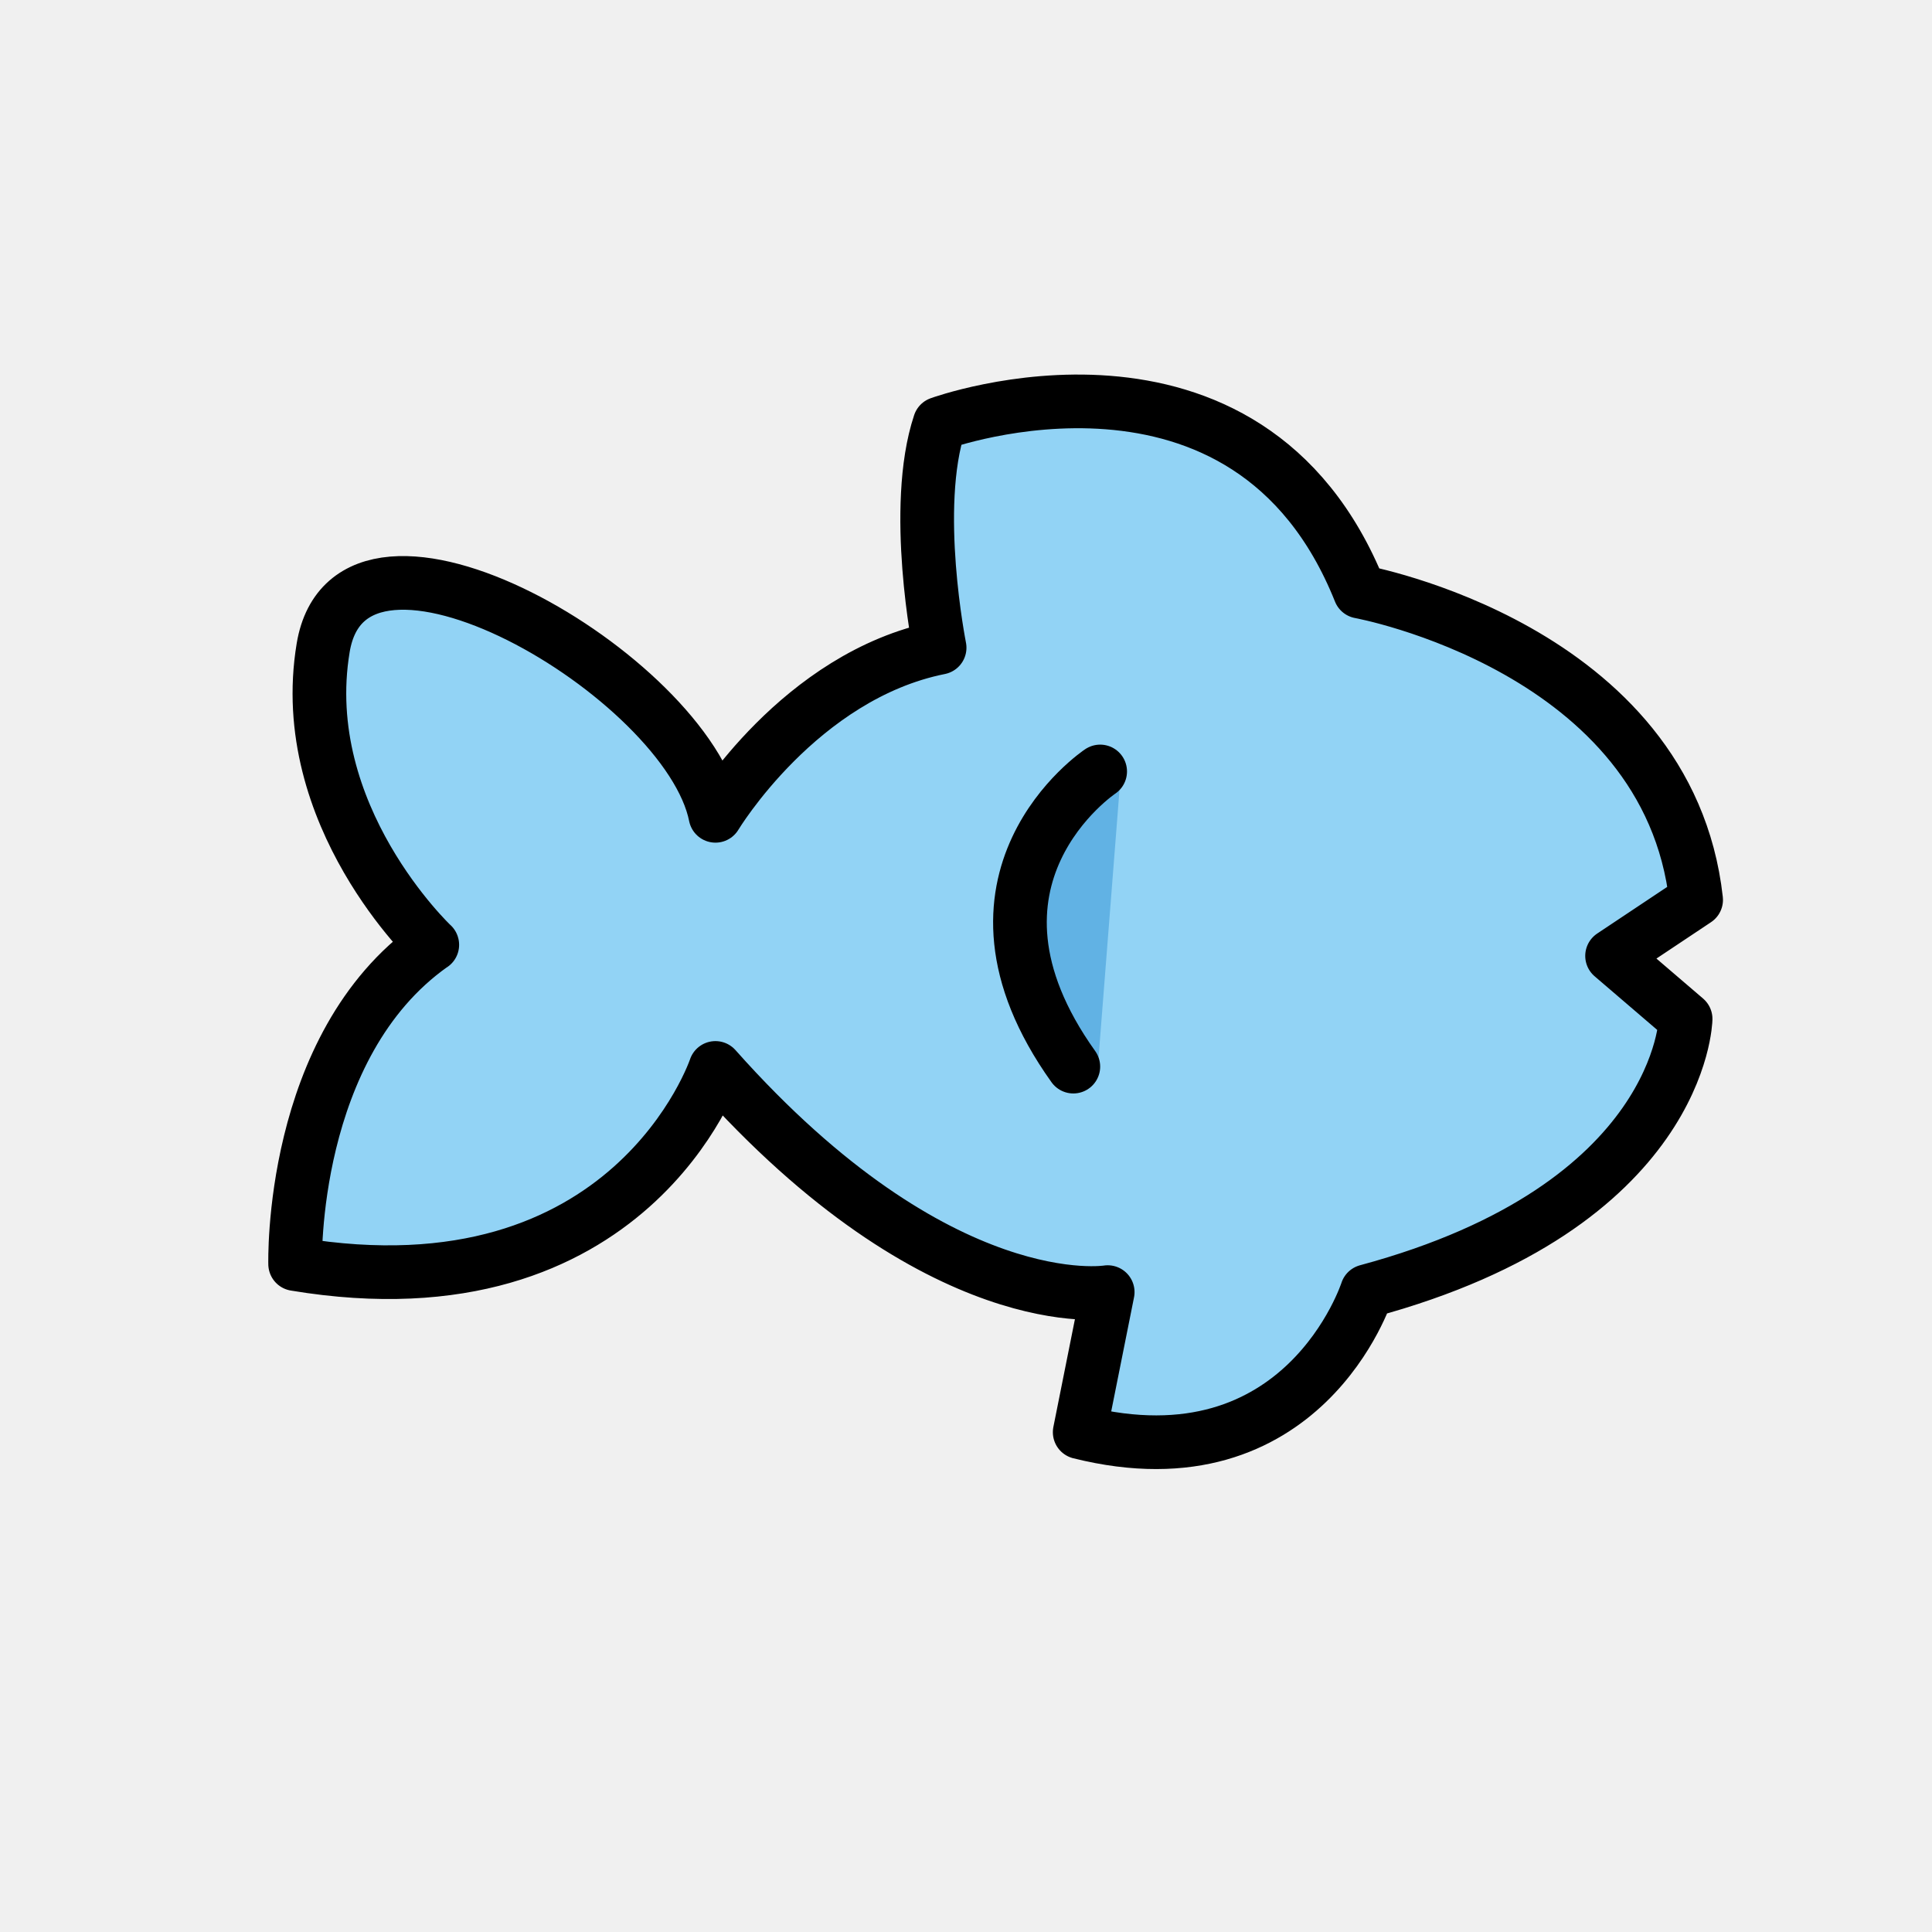
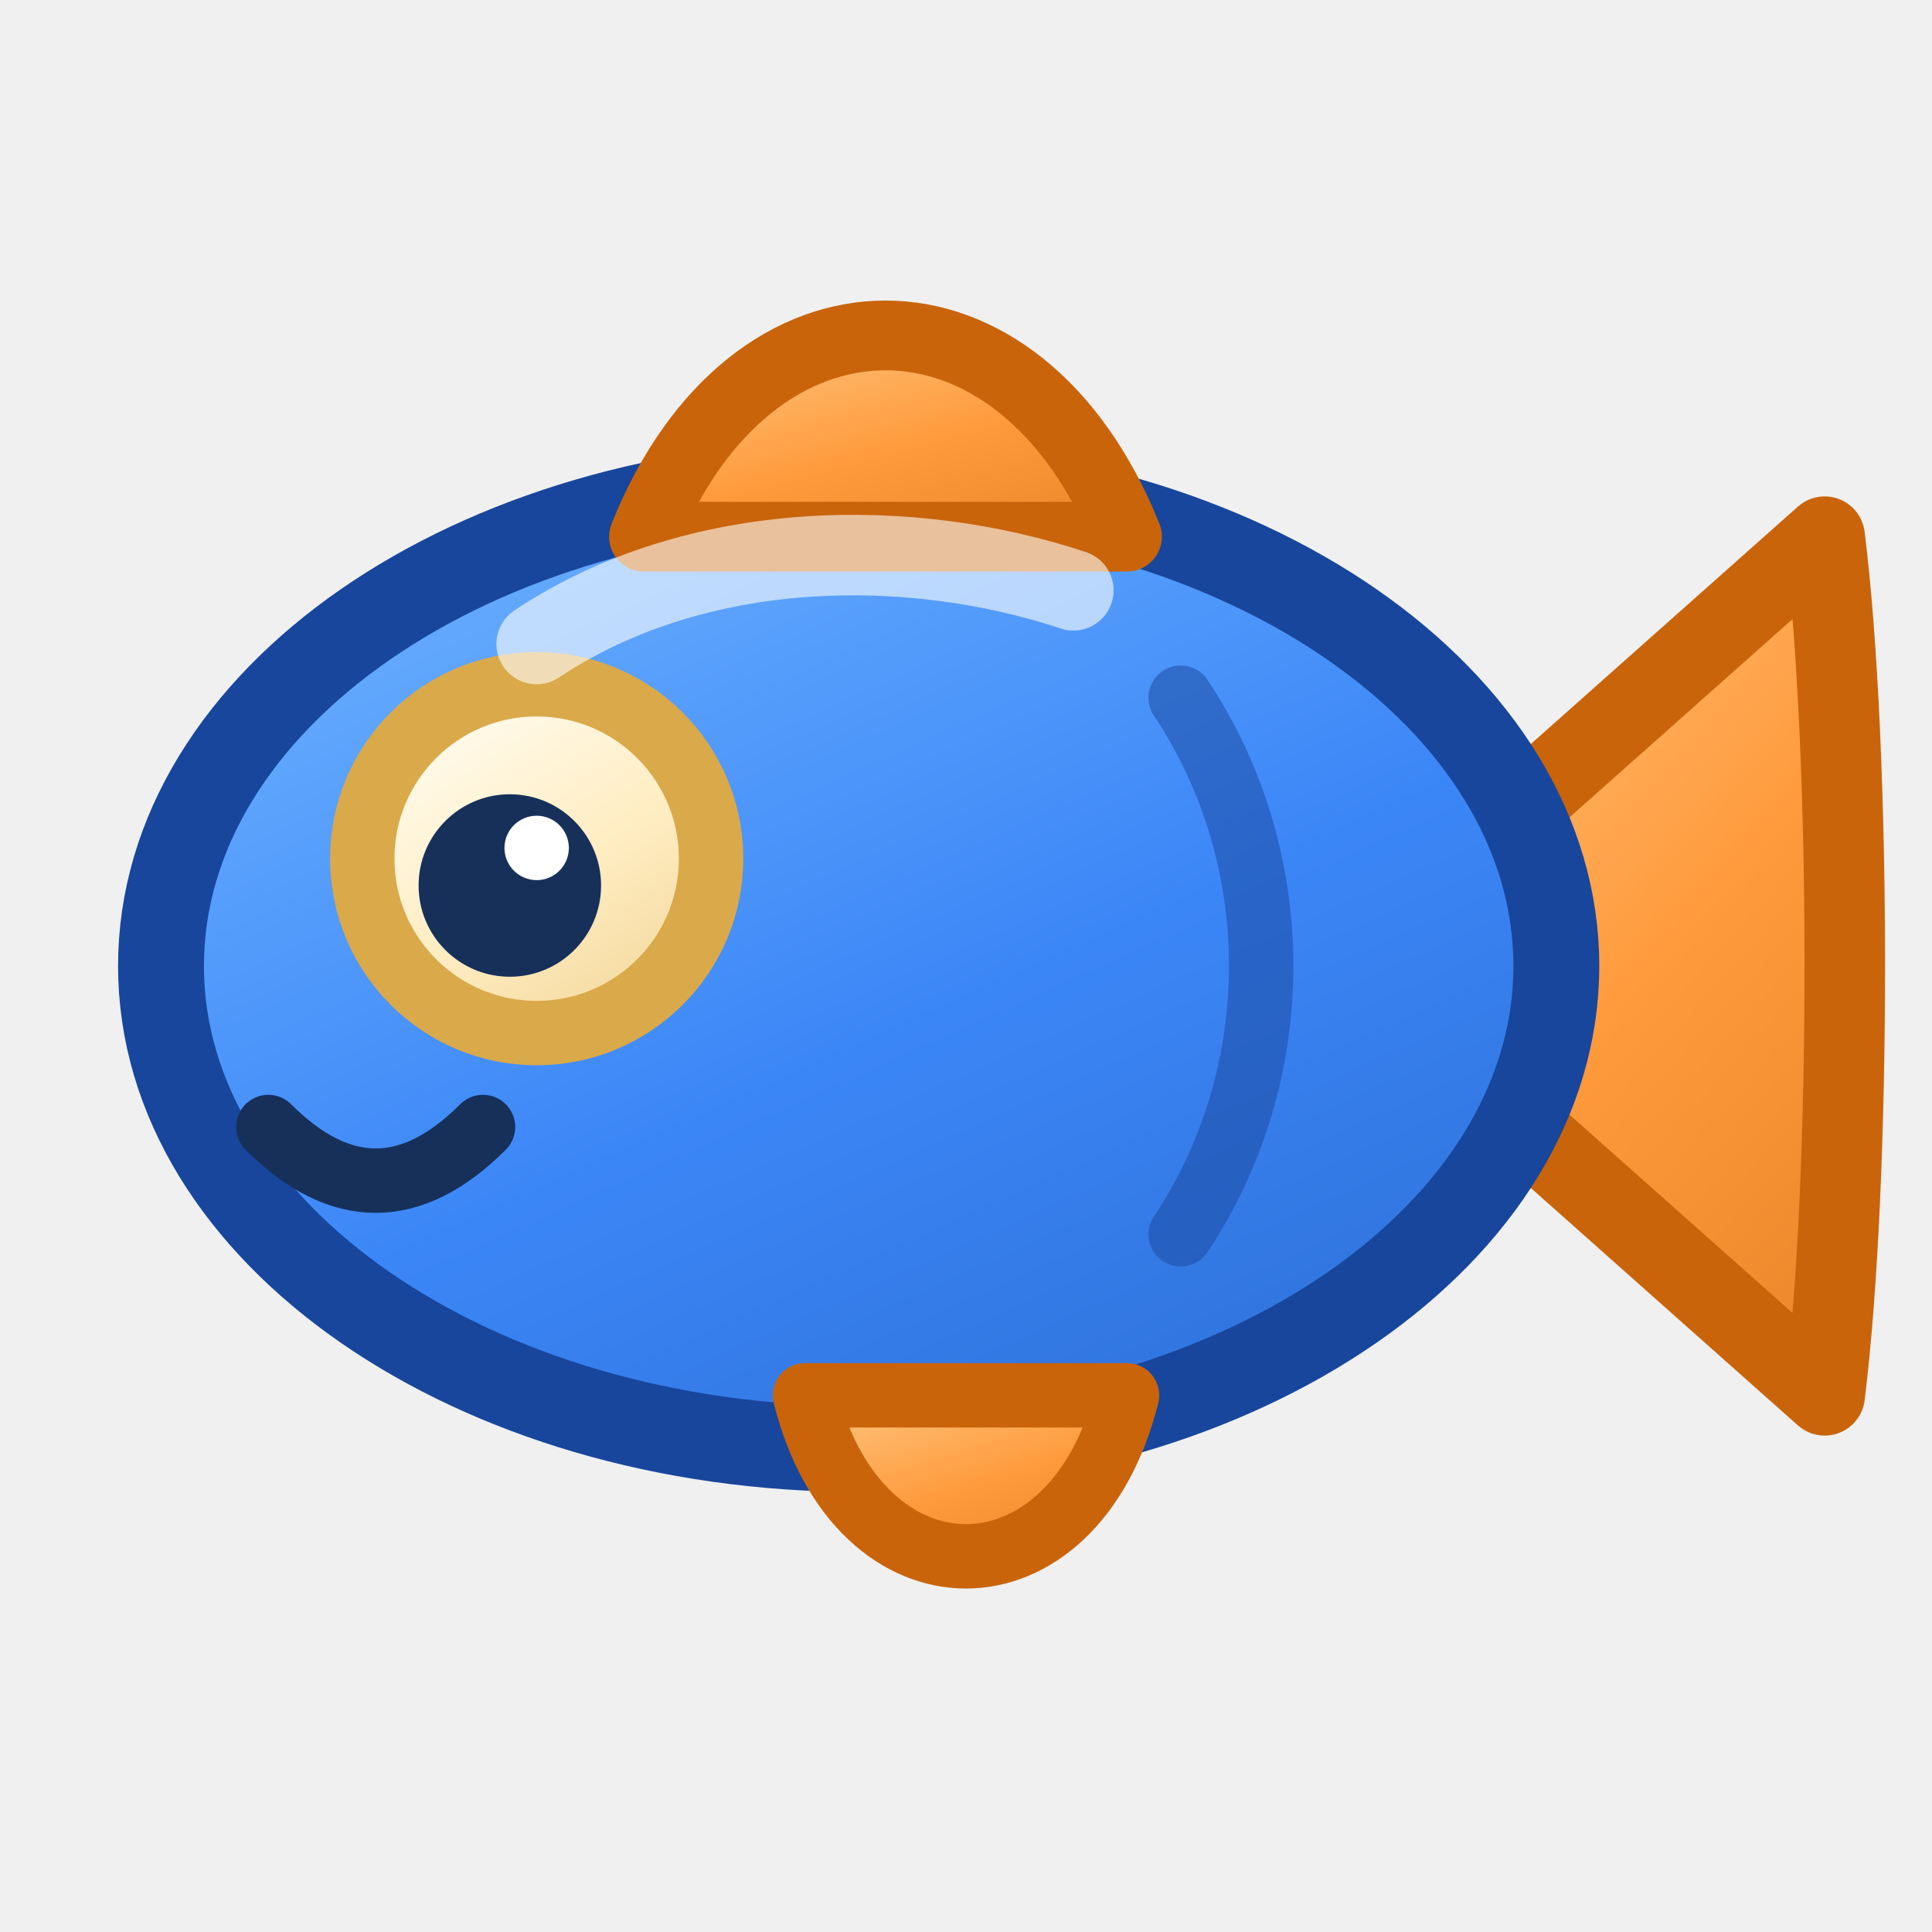
- <svg xmlns="http://www.w3.org/2000/svg" id="emoji" viewBox="0 0 72 72">
-   <g id="color">
-     <path fill="#92d3f5" d="m16.11,35.211s-5.11-4.807-4.066-11.073,13.575,1.044,14.619,6.265c0,0,3.133-5.221,8.354-6.265,0,0-1.044-5.221,0-8.354,0,0,11.486-4.177,15.663,6.265,0,0,11.486,2.088,12.53,11.486l-3.133,2.088,2.741,2.349s-.126,6.981-11.876,10.147c0,0-2.352,7.343-10.705,5.255l1.044-5.221s-6.265,1.044-14.619-8.354c0,0-3.133,9.398-15.663,7.309,0,0-.222-8.137,5.11-11.9Z" />
-     <path fill="#61b2e4" d="m41.781,28.668s-7.866,4.343-.865,11.048" />
-   </g>
-   <g id="line">
-     <path fill="none" stroke="#000" stroke-linecap="round" stroke-linejoin="round" stroke-width="2" d="m16.11,35.211s-5.11-4.807-4.066-11.073,13.575,1.044,14.619,6.265c0,0,3.133-5.221,8.354-6.265,0,0-1.044-5.221,0-8.354,0,0,11.486-4.177,15.663,6.265,0,0,11.486,2.088,12.53,11.486l-3.133,2.088,2.741,2.349s-.126,6.981-11.876,10.147c0,0-2.352,7.343-10.705,5.255l1.044-5.221s-6.265,1.044-14.619-8.354c0,0-3.133,9.398-15.663,7.309,0,0-.222-8.137,5.11-11.9Z" />
-     <path fill="none" stroke="#000" stroke-linecap="round" stroke-linejoin="round" stroke-width="2" d="m41,28.75s-6,4-1,11" />
-   </g>
+ <svg xmlns="http://www.w3.org/2000/svg" viewBox="0 0 72 72" width="72" height="72">
+   <defs>
+     <linearGradient id="g-blue" x1="0.2" y1="0" x2="0.85" y2="1">
+       <stop offset="0" stop-color="#6bb0ff" />
+       <stop offset="0.55" stop-color="#3b86f7" />
+       <stop offset="1" stop-color="#2e70d7" />
+     </linearGradient>
+     <linearGradient id="g-cream" x1="0.2" y1="0" x2="0.85" y2="1">
+       <stop offset="0" stop-color="#fffdf4" />
+       <stop offset="0.55" stop-color="#ffedc2" />
+       <stop offset="1" stop-color="#f2d598" />
+     </linearGradient>
+     <linearGradient id="g-orange" x1="0.2" y1="0" x2="0.85" y2="1">
+       <stop offset="0" stop-color="#ffc27a" />
+       <stop offset="0.55" stop-color="#ff9a3c" />
+       <stop offset="1" stop-color="#ec872b" />
+     </linearGradient>
+   </defs>
+   <path d="M50 36L68 20C69 28 69 44 68 52z" fill="url(#g-orange)" stroke="#c9640b" stroke-width="3" stroke-linejoin="round" stroke-linecap="round" />
+   <ellipse cx="32" cy="36" rx="26" ry="18" fill="url(#g-blue)" stroke="#17469c" stroke-width="3.2" />
+   <path d="M24 20C28 10 38 10 42 20z" fill="url(#g-orange)" stroke="#c9640b" stroke-width="2.6" stroke-linejoin="round" stroke-linecap="round" />
+   <path d="M30 52C32 60 40 60 42 52z" fill="url(#g-orange)" stroke="#c9640b" stroke-width="2.4" stroke-linejoin="round" stroke-linecap="round" />
+   <path d="M44 26C48 32 48 40 44 46" fill="none" stroke="#17469c" stroke-width="2.4" stroke-linecap="round" opacity=".5" />
+   <circle cx="20" cy="32" r="6.5" fill="url(#g-cream)" stroke="#d9a94a" stroke-width="2.4" />
+   <circle cx="19" cy="33" r="3.4" fill="#16305a" />
+   <circle cx="20" cy="31.6" r="1.2" fill="#fff" />
+   <path d="M10 42q4 4 8 0" fill="none" stroke="#16305a" stroke-width="2.4" stroke-linecap="round" />
+   <path d="M20 24C26 20 34 20 40 22" fill="none" stroke="#fff" stroke-width="3" stroke-linecap="round" opacity="0.6" />
</svg>
